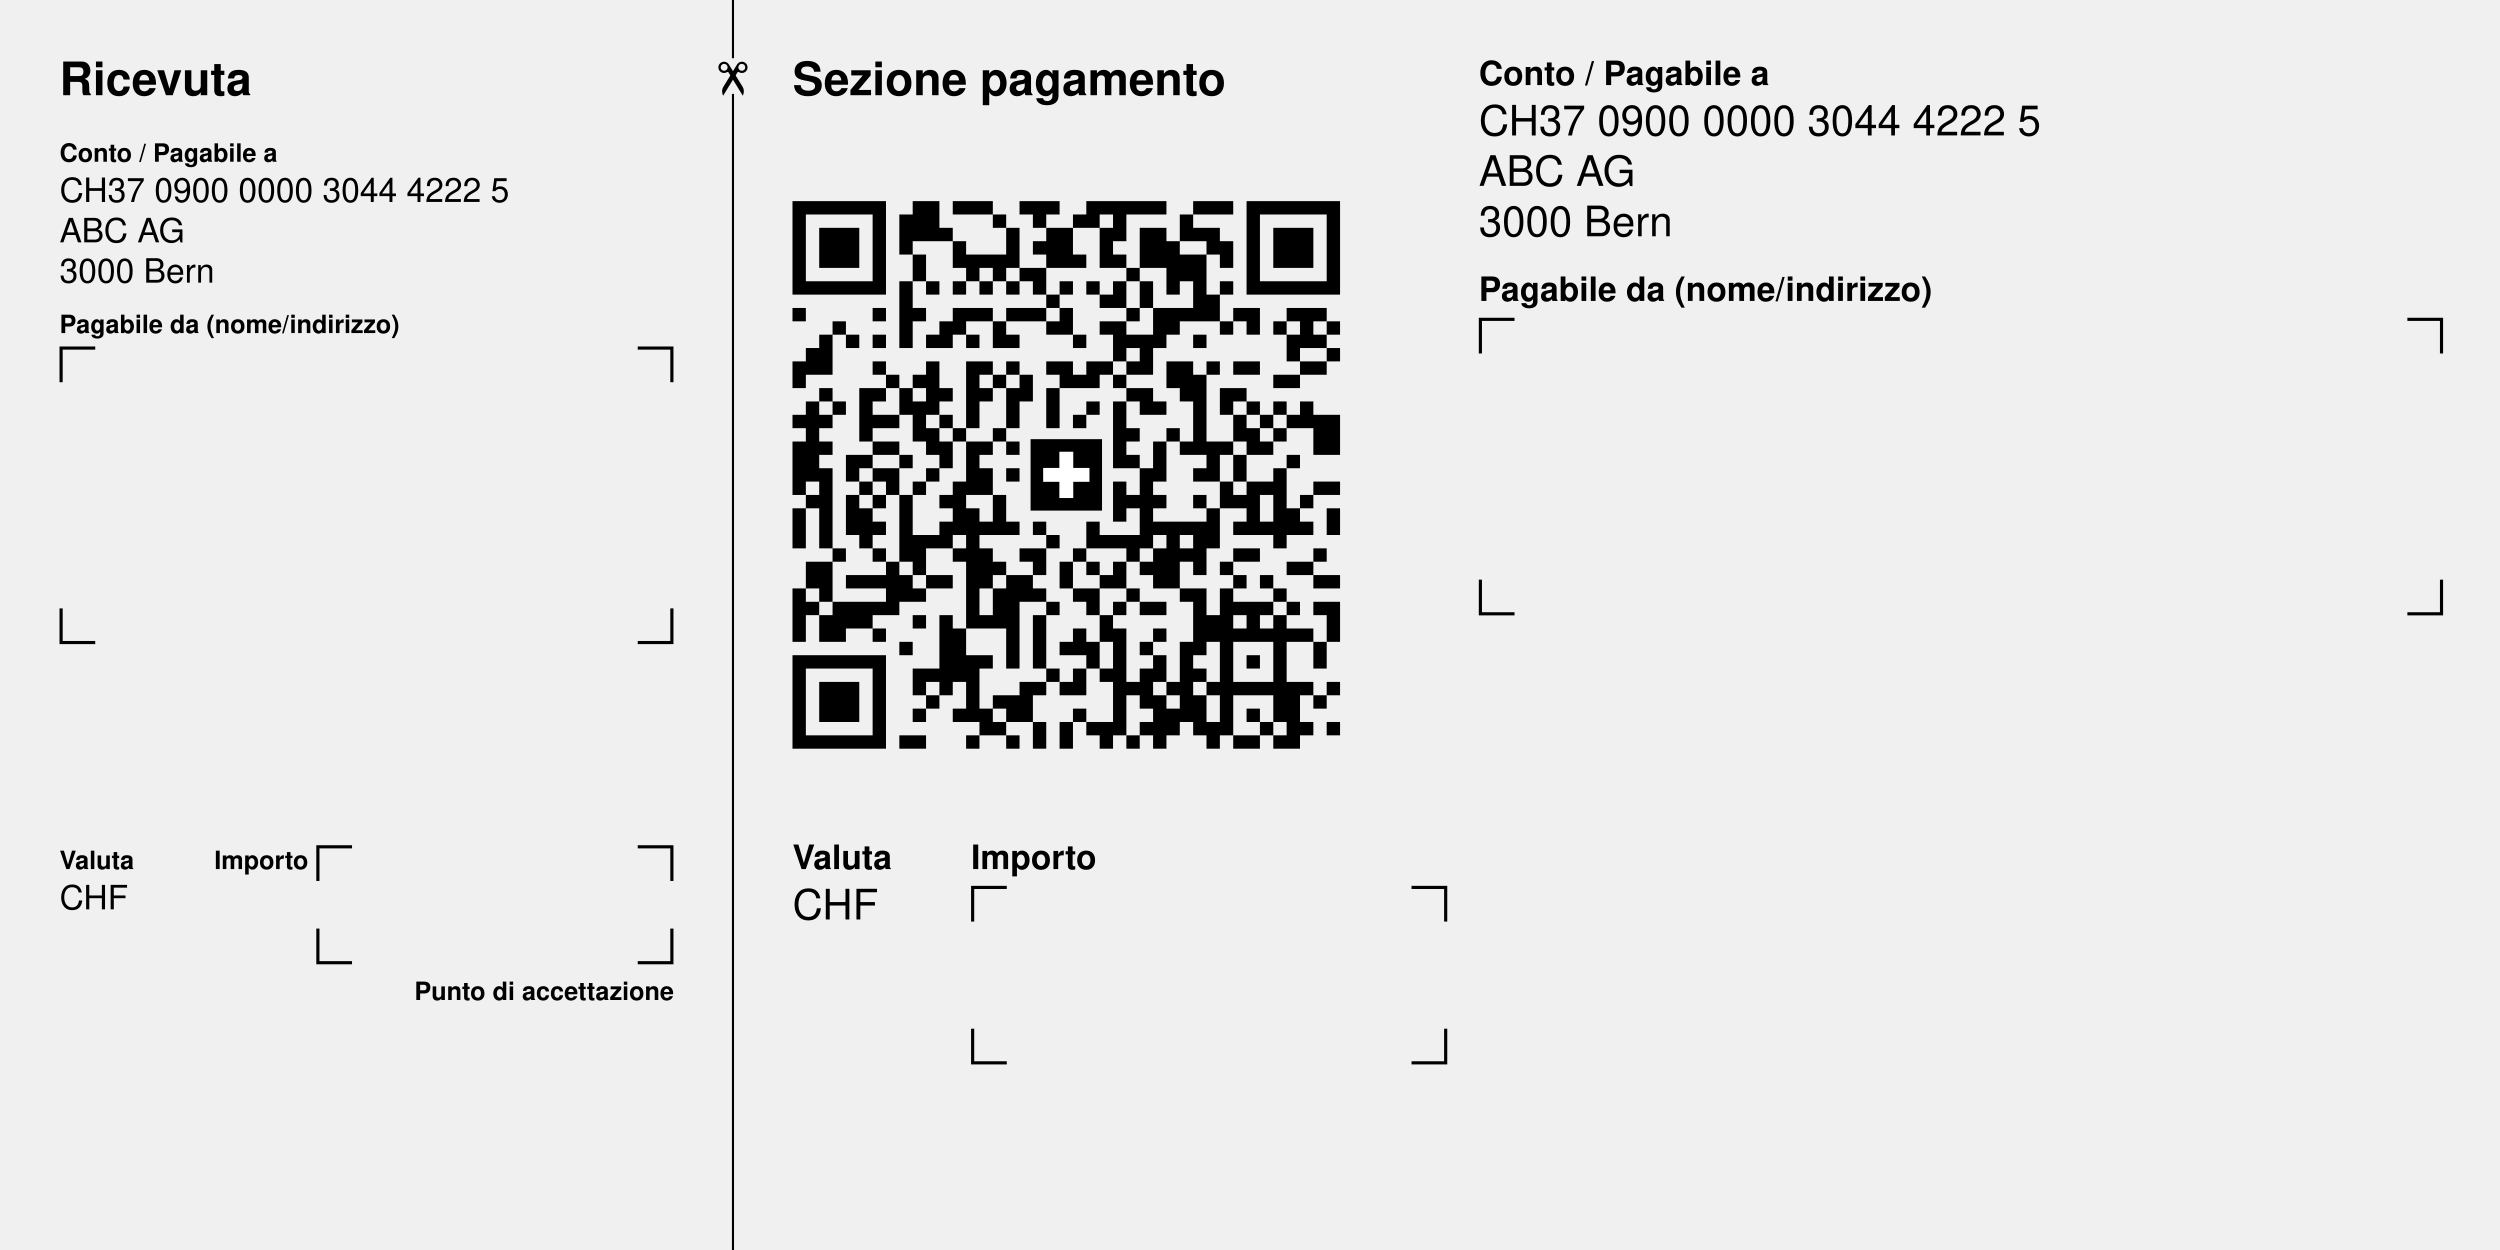
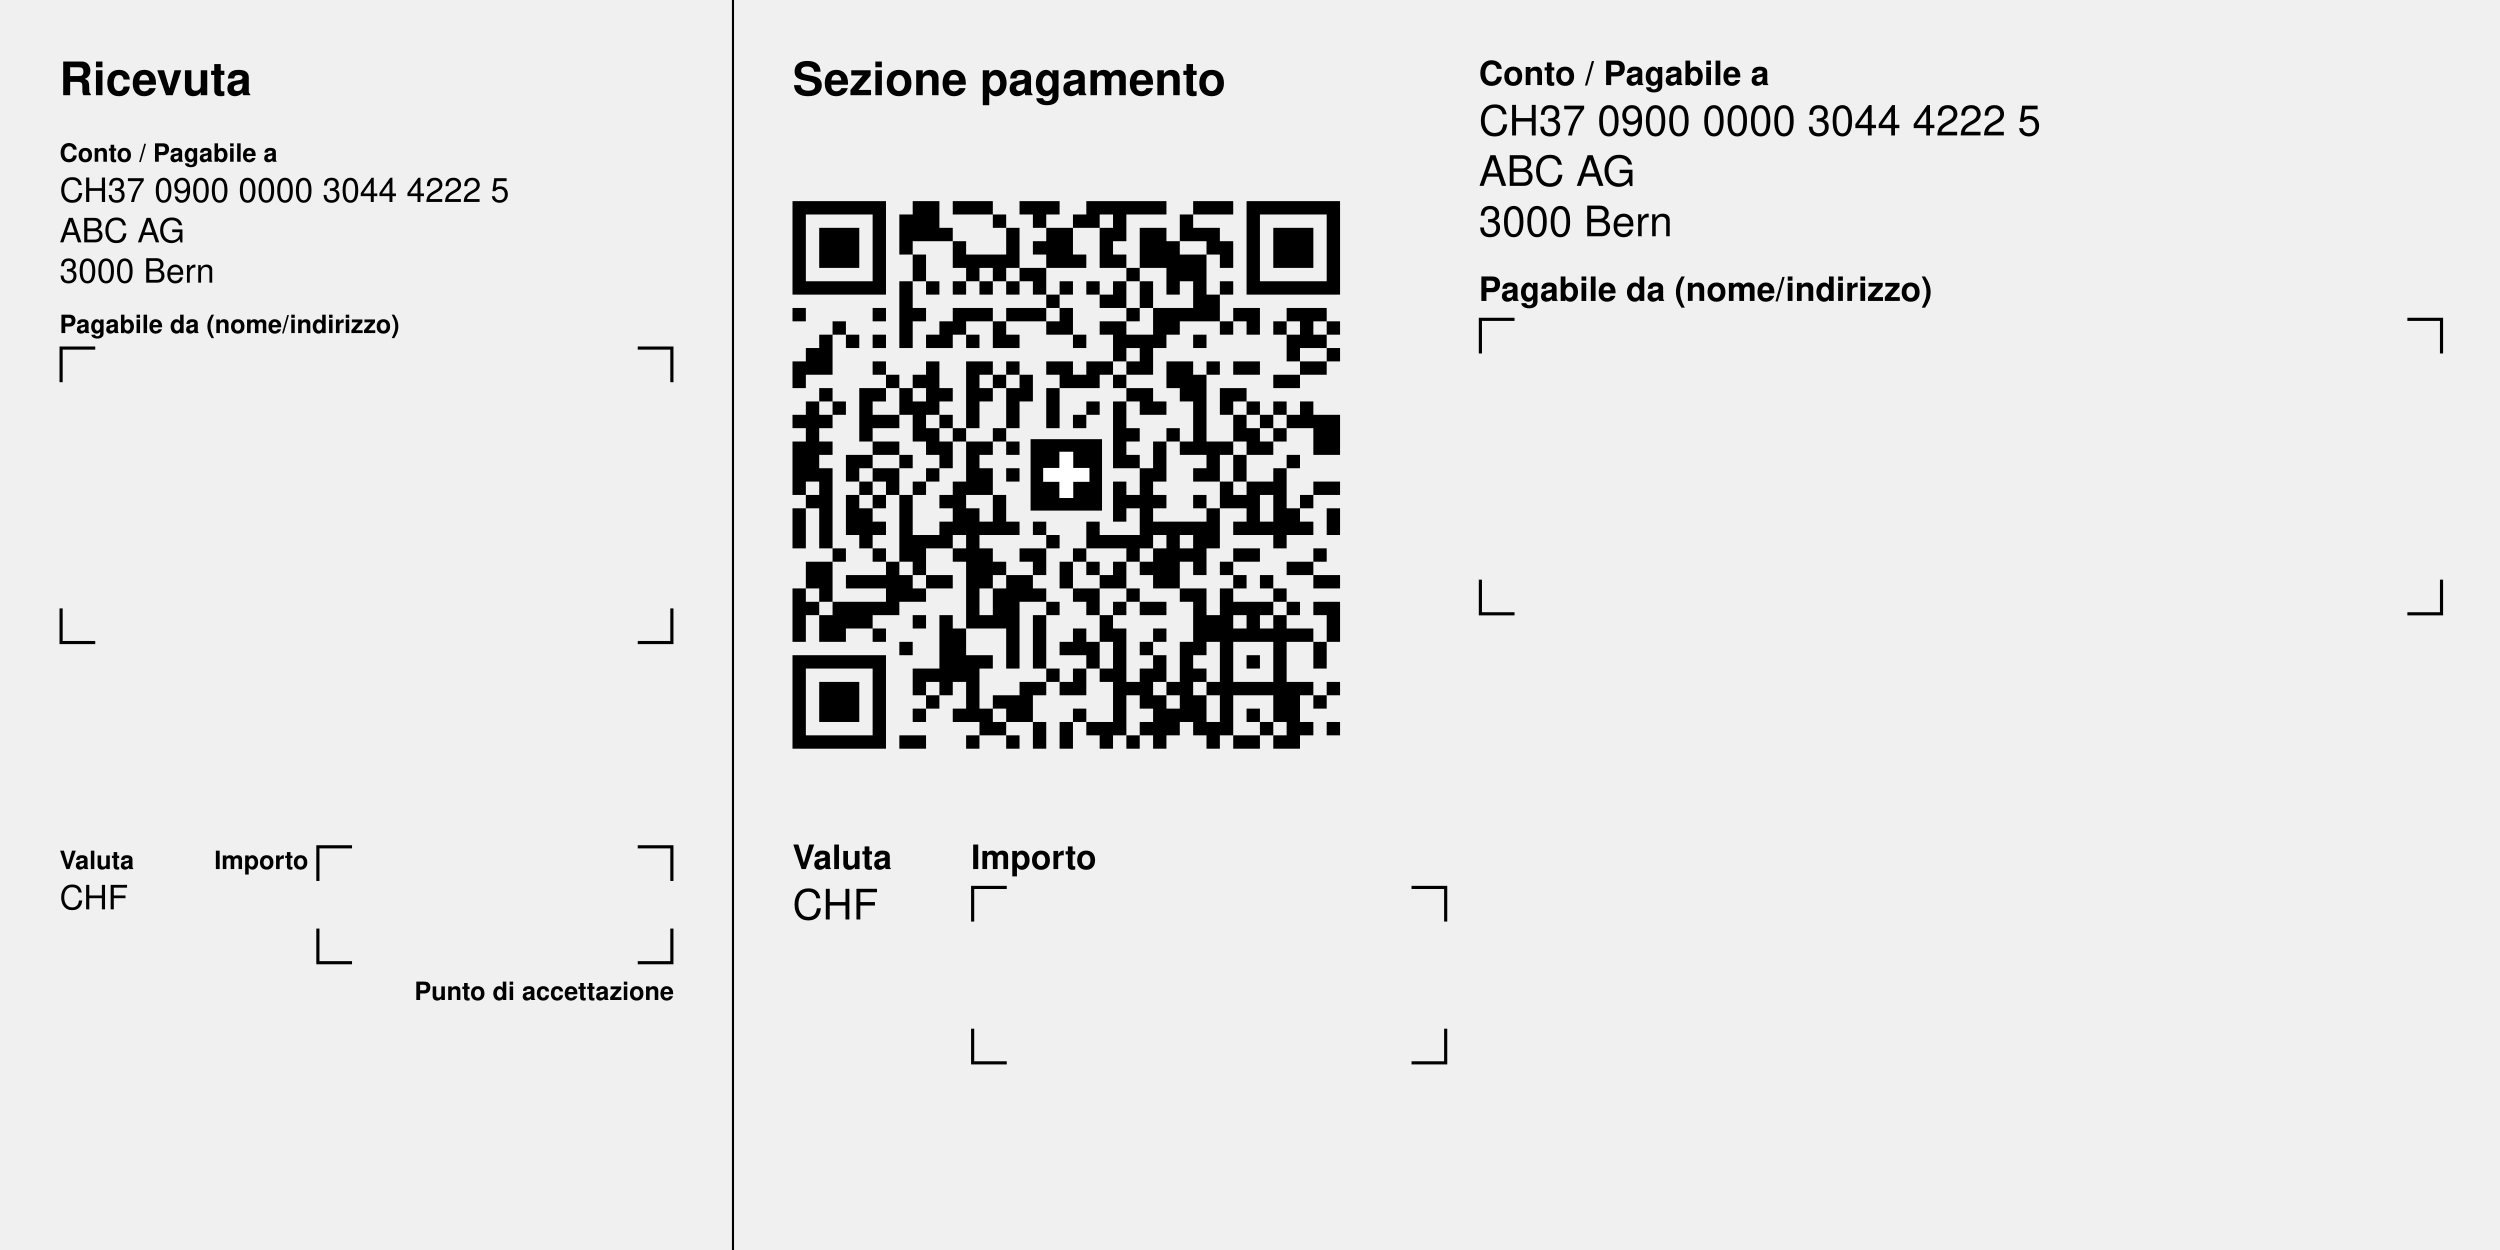
<svg xmlns="http://www.w3.org/2000/svg" width="210mm" height="105mm" version="1.1" viewBox="0 0 595.276 297.638">
  <g font-family="Helvetica,Arial,&quot;Liberation Sans&quot;" transform="translate(0 297.638)">
    <g transform="translate(188.702 -119.367) scale(3.18)">
      <path d="M0,-41h7v1h-7zm9,0h2v3h-2zm3,0h3v1h-3zm5,0h3v1h-3zm5,0h6v1h-6zm8,0h3v1h-3z m4,0h7v1h-7zm-34,1h1v6h-1zm6,0h1v6h-1zm2,0h1v3h-1zm7,0h1v1h-1zm3,0h1v1h-1z m3,0h2v1h-2zm3,0h1v2h-1zm5,0h1v2h-1zm5,0h1v6h-1zm6,0h1v6h-1zm-38,1h3v3h-3z m9,0h1v1h-1zm5,0h1v3h-1zm3,0h2v3h-2zm4,0h1v3h-1zm3,0h2v3h-2zm4,0h2v1h-2z m6,0h3v3h-3zm-24,1h1v2h-1zm6,0h1v1h-1zm10,0h1v4h-1zm3,0h2v1h-2zm-22,1h1v2h-1z m4,0h3v1h-3zm8,0h1v1h-1zm3,0h1v1h-1zm5,0h2v2h-2zm3,0h1v1h-1zm-19,1h1v1h-1z m2,0h1v1h-1zm2,0h2v1h-2zm8,0h1v1h-1zm-24,1h5v1h-5zm7,0h1v5h-1zm2,0h1v1h-1z m2,0h1v1h-1zm2,0h1v1h-1zm2,0h1v1h-1zm2,0h1v1h-1zm2,0h1v1h-1zm2,0h1v1h-1z m2,0h1v2h-1zm2,0h1v2h-1zm4,0h1v3h-1zm2,0h1v1h-1zm3,0h5v1h-5zm-16,1h1v1h-1z m4,0h1v1h-1zm8,0h1v2h-1zm-31,1h1v1h-1zm6,0h1v1h-1zm3,0h1v1h-1zm3,0h3v1h-3z m4,0h3v1h-3zm4,0h1v2h-1zm5,0h1v1h-1zm2,0h2v2h-2zm2,0h1v1h-1zm4,0h2v1h-2z m4,0h3v1h-3zm-34,1h1v1h-1zm8,0h2v1h-2zm4,0h1v2h-1zm4,0h1v1h-1zm4,0h2v1h-2z m9,0h1v1h-1zm2,0h1v1h-1zm2,0h1v1h-1zm2,0h1v2h-1zm2,0h1v1h-1zm-38,1h1v3h-1z m2,0h1v1h-1zm2,0h1v1h-1zm4,0h2v1h-2zm3,0h1v1h-1zm3,0h1v1h-1zm5,0h1v1h-1z m3,0h4v1h-4zm6,0h1v1h-1zm7,0h1v2h-1zm2,0h1v1h-1zm-38,1h1v2h-1zm23,0h1v1h-1z m2,0h1v2h-1zm14,0h1v1h-1zm-40,1h1v2h-1zm6,0h1v1h-1zm4,0h1v4h-1zm3,0h1v5h-1z m1,0h1v1h-1zm2,0h1v1h-1zm3,0h2v1h-2zm3,0h2v1h-2zm3,0h1v1h-1zm3,0h2v2h-2z m3,0h1v1h-1zm2,0h2v1h-2zm5,0h2v1h-2zm-31,1h1v1h-1zm2,0h1v1h-1zm6,0h1v1h-1z m2,0h1v2h-1zm3,0h3v1h-3zm4,0h1v1h-1zm6,0h1v6h-1zm6,0h2v1h-2zm-34,1h1v1h-1z m3,-0h1v4h-1zm1,0h1v1h-1zm2,0h1v2h-1zm3,0h1v1h-1zm3,0h1v1h-1zm2,0h1v3h-1z m3,0h1v3h-1zm6,0h2v1h-2zm4,0h1v1h-1zm3,0h2v1h-2zm-31,1h1v6h-1zm2,0h1v1h-1z m6,-0h1v3h-1zm13,0h1v1h-1zm2,0h1v5h-1zm2,0h2v1h-2zm6,0h1v1h-1zm2,0h1v1h-1z m2,0h1v1h-1zm2,0h1v2h-1zm-38,1h1v1h-1zm2,0h1v1h-1zm4,0h2v1h-2zm5,0h1v1h-1z m10,0h1v1h-1zm12,-0h1v2h-1zm2,0h1v1h-1zm2,0h1v1h-1zm2,0h2v3h-2zm-29,1h1v2h-1z m2,-0h1v1h-1zm3,0h1v1h-1zm10,0h1v1h-1zm3,0h1v1h-1zm6,0h1v2h-1zm2,-0h1v1h-1z m-36,1h1v4h-1zm2,0h1v1h-1zm4,0h2v1h-2zm5,0h1v2h-1zm2,-0h1v4h-1zm1,0h1v1h-1z m2,0h1v1h-1zm11,-0h1v3h-1zm2,0h1v1h-1zm2,-0h1v3h-1zm1,0h1v1h-1zm3,0h1v1h-1z m-31,1h2v1h-2zm4,0h1v1h-1zm17,0h1v1h-1zm8,-0h1v2h-1zm4,0h1v1h-1zm-35,1h1v6h-1z m2,-0h1v1h-1zm2,0h2v1h-2zm4,0h1v1h-1zm4,0h1v2h-1zm2,0h1v1h-1zm10,0h1v6h-1z m4,-0h1v1h-1zm6,0h1v6h-1zm-31,1h1v1h-1zm2,0h1v1h-1zm2,0h1v1h-1zm3,0h1v4h-1z m12,0h1v3h-1zm8,0h1v2h-1zm2,0h1v4h-1zm1,0h1v1h-1zm4,0h2v1h-2zm-38,1h1v1h-1z m3,0h1v3h-1zm2,0h1v1h-1zm2,0h1v5h-1zm3,0h1v1h-1zm4,0h1v3h-1zm10,0h1v1h-1z m2,0h1v1h-1zm3,0h1v1h-1zm3,0h1v1h-1zm5,0h1v1h-1zm-38,1h1v3h-1zm5,0h1v3h-1z m8,0h1v9h-1zm18,0h1v3h-1zm6,0h1v2h-1zm3,0h1v2h-1zm-34,1h1v1h-1zm5,0h1v2h-1z m3,0h1v1h-1zm2,0h1v1h-1zm2,0h1v1h-1zm4,0h1v2h-1zm5,0h4v1h-4zm6,0h1v1h-1z m2,0h1v1h-1zm3,0h1v1h-1zm-29,1h1v3h-1zm1,0h1v1h-1zm9,0h1v1h-1zm4,0h3v1h-3z m5,0h1v4h-1zm2,0h1v3h-1zm-27,1h1v1h-1zm3,0h1v1h-1zm6,0h1v1h-1zm2,0h1v3h-1z m3,0h2v1h-2zm4,0h1v1h-1zm4,0h1v1h-1zm2,0h1v3h-1zm2,0h1v1h-1zm4,0h2v1h-2z m6,0h1v1h-1zm-38,1h2v2h-2zm6,0h1v4h-1zm8,0h1v1h-1zm3,0h1v1h-1zm2,0h1v2h-1z m2,0h1v1h-1zm2,0h1v2h-1zm2,0h1v1h-1zm6,0h1v1h-1zm5,0h2v1h-2zm-33,1h3v1h-3z m4,0h1v2h-1zm2,0h2v1h-2zm6,0h1v7h-1zm1,0h1v2h-1zm6,0h1v1h-1zm10,0h1v1h-1z m2,0h1v1h-1zm4,0h2v1h-2zm-39,1h1v4h-1zm2,0h1v1h-1zm7,0h1v1h-1zm6,0h1v3h-1z m3,0h1v1h-1zm3,0h2v1h-2zm4,0h1v1h-1zm4,0h2v1h-2zm3,0h1v11h-1zm4,0h1v1h-1z m-35,1h1v1h-1zm2,0h3v2h-3zm3,0h1v1h-1zm13,0h1v1h-1zm3,0h1v1h-1zm2,0h1v1h-1z m2,0h2v1h-2zm4,0h1v4h-1zm3,-0h3v1h-3zm4,0h1v1h-1zm2,0h2v1h-2zm-37,1h1v2h-1z m7,0h1v1h-1zm2,0h1v6h-1zm3,-0h1v1h-1zm4,0h1v4h-1zm5,-0h1v2h-1zm8,0h1v2h-1z m3,0h1v2h-1zm2,0h1v8h-1zm4,0h1v2h-1zm-37,1h1v1h-1zm3,0h1v1h-1zm6,0h1v4h-1z m9,0h1v2h-1zm3,0h1v8h-1zm3,0h1v1h-1zm6,0h1v1h-1zm2,0h1v1h-1zm2,0h2v1h-2z m-29,1h1v1h-1zm12,0h1v1h-1zm2,0h1v2h-1zm4,0h1v1h-1zm3,0h1v6h-1zm10,0h1v2h-1z m-39,1h7v1h-7zm13,0h1v5h-1zm1,0h1v1h-1zm13,0h1v2h-1zm7,0h1v1h-1zm-34,1h1v6h-1z m6,0h1v6h-1zm3,-0h2v1h-2zm10,0h1v1h-1zm2,0h1v2h-1zm2,-0h1v1h-1zm3,0h1v3h-1z m4,-0h1v1h-1zm-28,1h3v3h-3zm7,-0h1v1h-1zm8,0h1v3h-1zm1,-0h1v1h-1zm2,0h1v1h-1z m5,0h1v1h-1zm3,0h1v1h-1zm3,0h1v1h-1zm2,0h3v1h-3zm4,0h1v5h-1zm1,0h1v1h-1z m2,0h1v1h-1zm-30,1h1v1h-1zm5,0h2v1h-2zm12,0h1v4h-1zm3,0h1v3h-1zm9,0h1v1h-1z m-30,1h1v1h-1zm3,0h1v1h-1zm2,0h1v2h-1zm2,0h1v1h-1zm5,0h1v1h-1zm7,0h1v2h-1z m6,0h1v1h-1zm-19,1h1v1h-1zm3,0h1v2h-1zm2,0h1v2h-1zm2,0h2v1h-2zm4,0h1v1h-1z m5,0h1v2h-1zm4,0h1v1h-1zm3,0h1v1h-1zm2,0h1v1h-1zm-39,1h5v1h-5zm7,0h2v1h-2z m5,0h1v1h-1zm3,0h1v1h-1zm7,0h1v1h-1zm2,0h1v1h-1zm8,0h2v1h-2zm3,0h1v1h-1z" fill="#000000" />
    </g>
    <g transform="translate(188.702 -119.367)">
      <path d="M56.693,-73.701h17.008v17.008h-17.008z" fill="#000000" />
      <path d="M63.543,-70.709h3.307v11.024h-3.307zm-3.858,3.858h11.024v3.307h-11.024z" fill="#ffffff" />
    </g>
    <g transform="translate(188.702 -0)">
      <text x="0" y="-274.976" font-size="11" font-weight="bold">Sezione pagamento</text>
      <text x="0" y="-90.709" font-size="8" font-weight="bold">Valuta</text>
      <text x="0" y="-78.709" font-size="10">CHF</text>
    </g>
    <g transform="translate(231.222 -0)">
      <text x="0" y="-90.709" font-size="8" font-weight="bold">Importo</text>
      <path d="M0.375,-52.693l0,8.129l8.129,0m96.378,0l8.129,0l0,-8.129m0,-25.512l0,-8.129l-8.129,0m-96.378,0l-8.129,0l0,8.129" stroke="#000000" stroke-width="0.75" fill="none" />
    </g>
    <g transform="translate(352.12 -0)">
      <text x="0" y="-277.376" font-size="8" font-weight="bold">Conto / Pagabile a</text>
      <text x="0" y="-265.376" font-size="10">CH37 0900 0000 3044 4222 5</text>
      <text x="0" y="-253.376" font-size="10">ABC AG</text>
      <text x="0" y="-241.376" font-size="10">3000 Bern</text>
      <text x="0" y="-225.976" font-size="8" font-weight="bold">Pagabile da (nome/indirizzo)</text>
      <path d="M0.375,-159.614l0,8.129l8.129,0m212.598,0l8.129,0l0,-8.129m0,-53.858l0,-8.129l-8.129,0m-212.598,0l-8.129,0l0,8.129" stroke="#000000" stroke-width="0.75" fill="none" />
    </g>
    <g transform="translate(14.173 -0)">
      <text x="0" y="-274.976" font-size="11" font-weight="bold">Ricevuta</text>
      <text x="0" y="-259.134" font-size="6" font-weight="bold">Conto / Pagabile a</text>
      <text x="0" y="-249.534" font-size="8">CH37 0900 0000 3044 4222 5</text>
      <text x="0" y="-239.934" font-size="8">ABC AG</text>
      <text x="0" y="-230.334" font-size="8">3000 Bern</text>
      <text x="0" y="-218.334" font-size="6" font-weight="bold">Pagabile da (nome/indirizzo)</text>
      <path d="M0.375,-152.772l0,8.129l8.129,0m129.175,0l8.129,0l0,-8.129m0,-53.858l0,-8.129l-8.129,0m-129.175,0l-8.129,0l0,8.129" stroke="#000000" stroke-width="0.75" fill="none" />
      <text x="0" y="-90.709" font-size="6" font-weight="bold">Valuta</text>
      <text x="0" y="-81.109" font-size="8">CHF</text>
    </g>
    <g transform="translate(51.024 -0)">
      <text x="0" y="-90.709" font-size="6" font-weight="bold">Importo</text>
    </g>
    <path d="M75.692,-76.535l0,8.129l8.129,0m68.031,0l8.129,0l0,-8.129m0,-11.339l0,-8.129l-8.129,0m-68.031,0l-8.129,0l0,8.129" stroke="#000000" stroke-width="0.75" fill="none" />
    <text x="98.676" y="-59.528" font-size="6" font-weight="bold">Punto di accettazione</text>
-     <path d="M174.529,-0l0,-275.272m0,-8.504l0,-14.173m-174.529,0l595.899,0" stroke="#000000" stroke-width="0.5" fill="none" />
-     <g transform="translate(171.468 -274.847) scale(0.006)">
-       <path d="M131.754,-359.388c-33.041,54.539,-52.384,110.154,-52.384,192.144c0,62.702,15.27,120.654,41.122,167.596l567.598,-926.232c10.25,-16.724,34.279,-23.091,63.969,-5.805c33.06,19.242,71.495,30.268,112.507,30.268 c123.676,0,223.937,-100.261,223.937,-223.937c0,-123.676,-100.261,-223.937,-223.937,-223.937c-76.348,0,-143.773,38.208,-184.195,96.548l-548.617,893.353zm728.561,-904.861c75.929,0,137.48,61.551,137.48,137.48 c0,75.929,-61.551,137.48,-137.48,137.48c-75.929,0,-137.48,-61.551,-137.48,-137.48c0,-75.929,61.551,-137.48,137.48,-137.48z" fill="#000000" />
-     </g>
-     <g transform="translate(177.591 -274.847) scale(-0.006 0.006)">
-       <path d="M131.754,-359.388c-33.041,54.539,-52.384,110.154,-52.384,192.144c0,62.702,15.27,120.654,41.122,167.596l567.598,-926.232c10.25,-16.724,34.279,-23.091,63.969,-5.805c33.06,19.242,71.495,30.268,112.507,30.268 c123.676,0,223.937,-100.261,223.937,-223.937c0,-123.676,-100.261,-223.937,-223.937,-223.937c-76.348,0,-143.773,38.208,-184.195,96.548l-548.617,893.353zm728.561,-904.861c75.929,0,137.48,61.551,137.48,137.48 c0,75.929,-61.551,137.48,-137.48,137.48c-75.929,0,-137.48,-61.551,-137.48,-137.48c0,-75.929,61.551,-137.48,137.48,-137.48z" fill="#000000" />
-     </g>
+     <path d="M174.529,-0l0,-297.95m-174.529,0l595.899,0" stroke="#000000" stroke-width="0.5" fill="none" />
  </g>
</svg>
